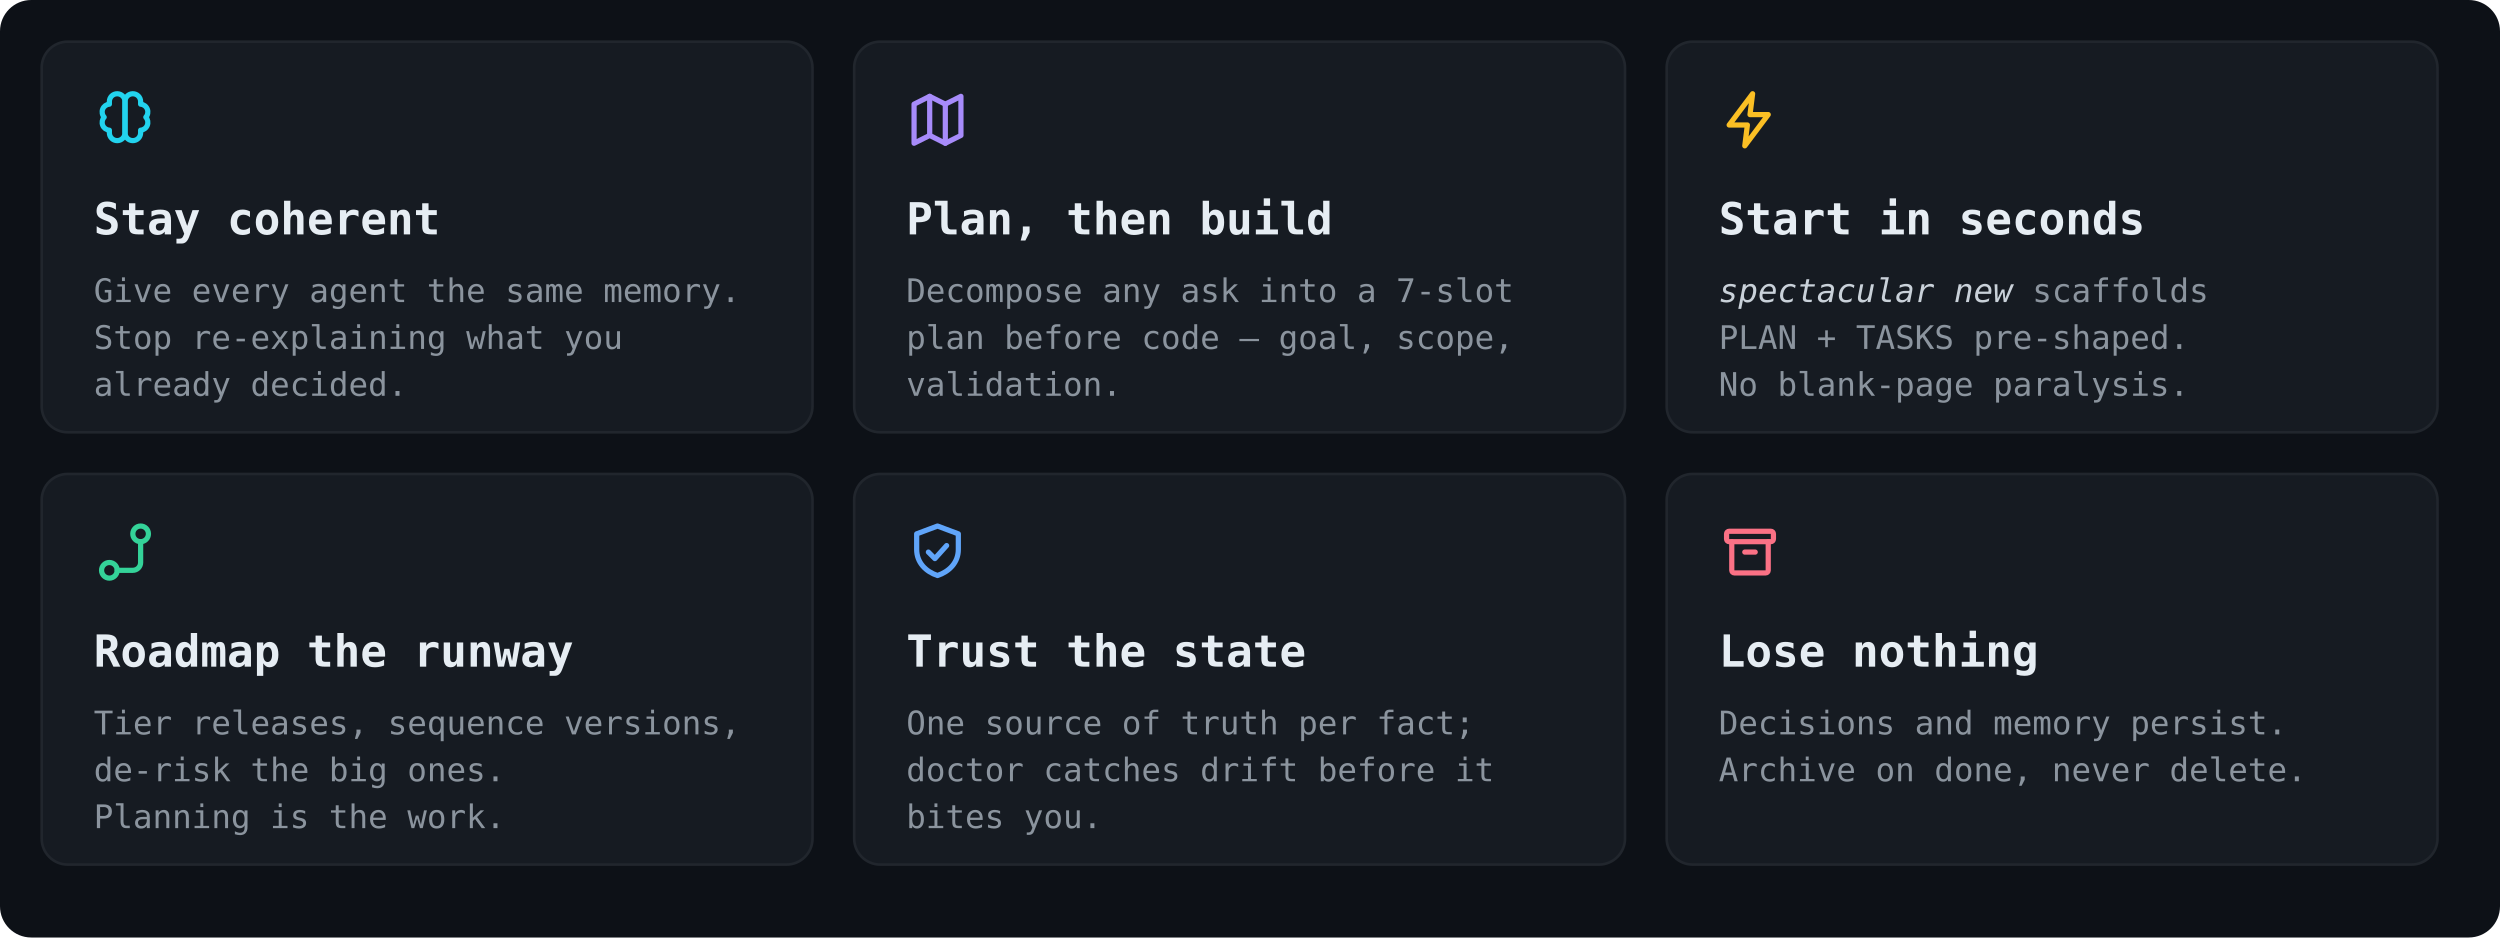
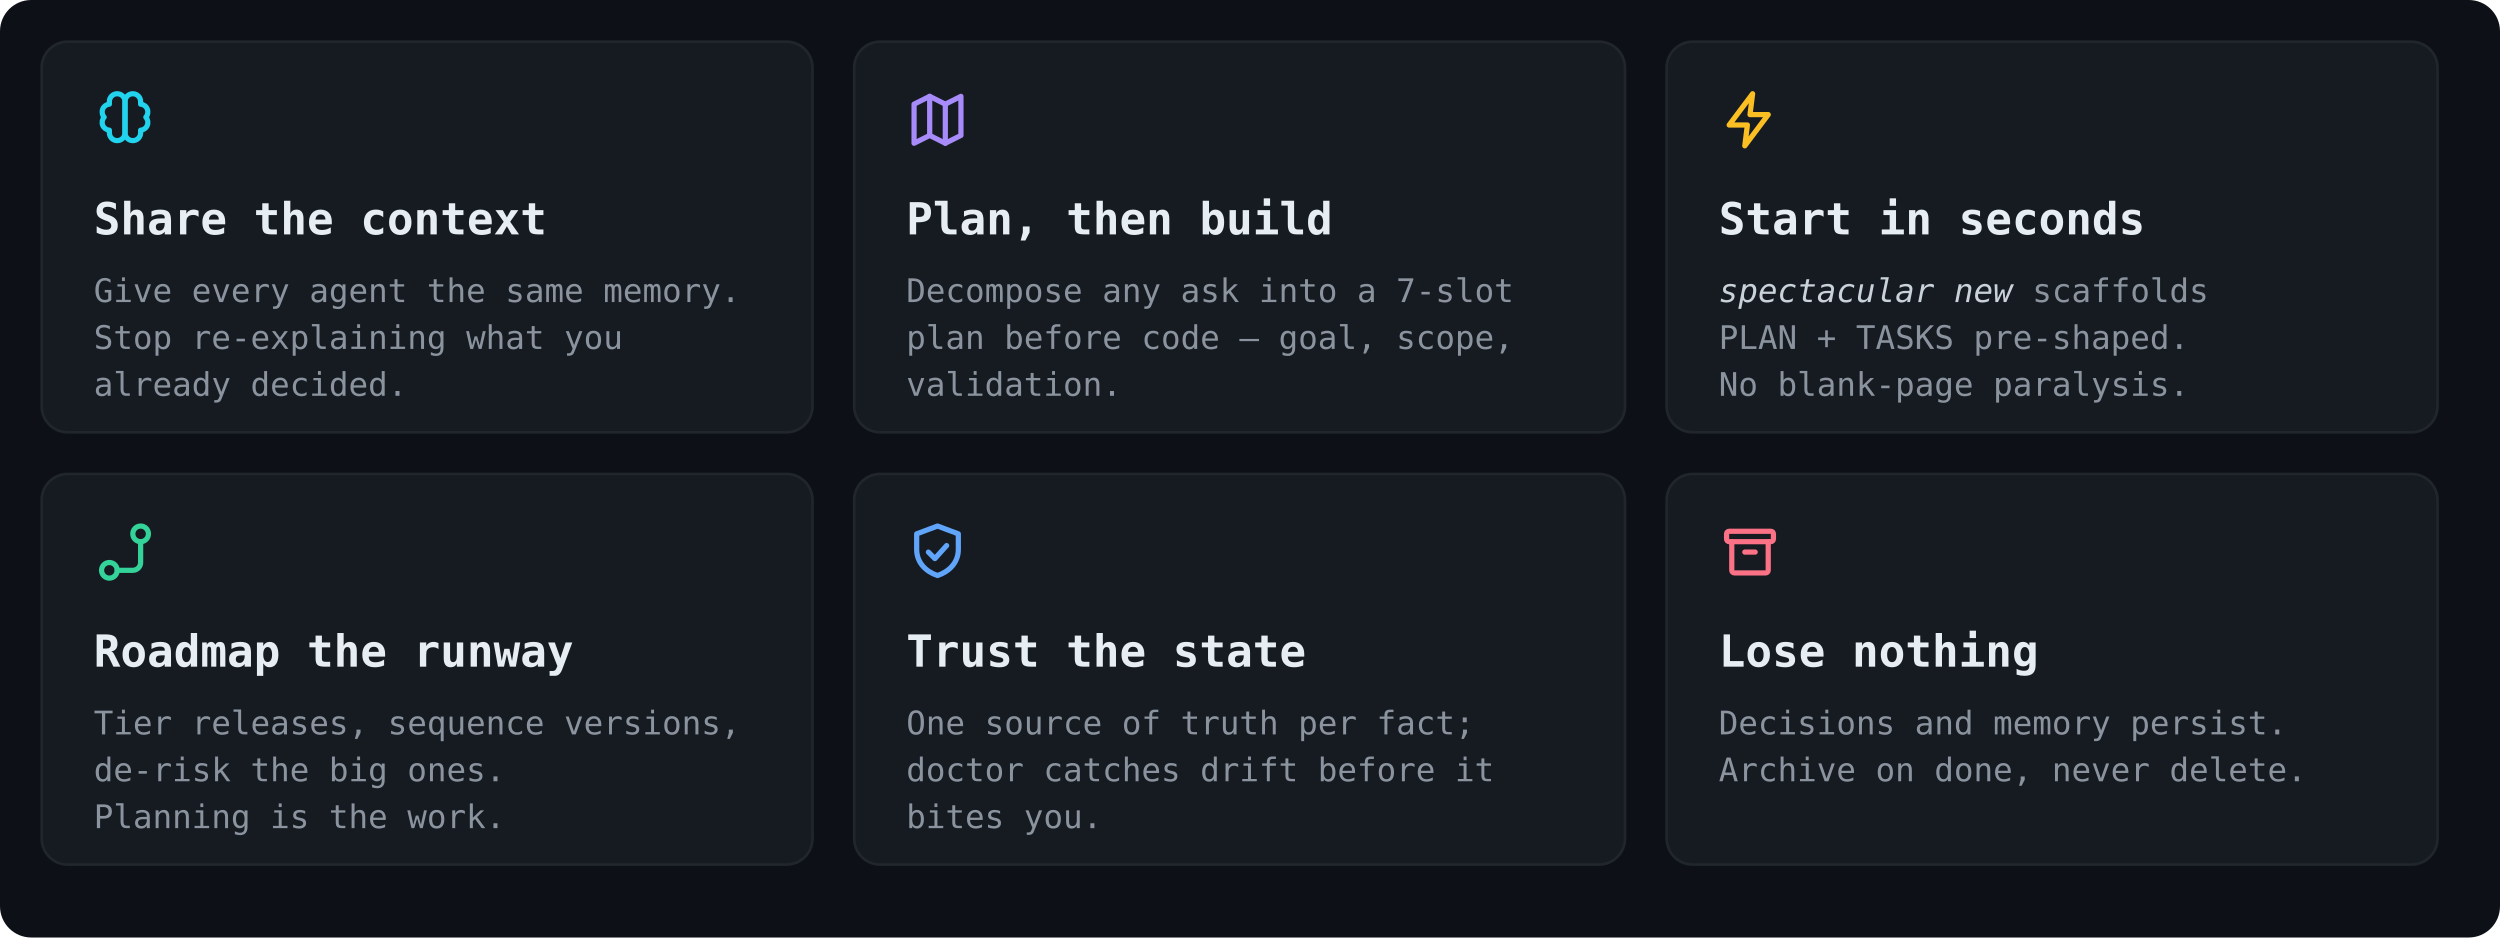
<svg xmlns="http://www.w3.org/2000/svg" viewBox="0 0 960 360" font-family="ui-monospace, 'Cascadia Code', 'Source Code Pro', monospace">
  <rect width="960" height="360" fill="#0d1117" rx="12" />
  <g transform="translate(16,16)">
    <rect width="296" height="150" rx="10" fill="#161b22" stroke="#21262d" stroke-width="1" />
    <g transform="translate(20,18)" stroke="#22d3ee" stroke-width="2" fill="none" stroke-linecap="round" stroke-linejoin="round">
      <path d="M12 5a3 3 0 0 0-6 0v1a3 3 0 0 0-2 5 3 3 0 0 0 2 5v1a3 3 0 0 0 6 0z" />
      <path d="M12 5a3 3 0 0 1 6 0v1a3 3 0 0 1 2 5 3 3 0 0 1-2 5v1a3 3 0 0 1-6 0z" />
    </g>
-     <text x="20" y="74" fill="#e6edf3" font-size="17" font-weight="700">Stay coherent</text>
+     <text x="20" y="74" fill="#e6edf3" font-size="17" font-weight="700">Share the context</text>
    <text x="20" y="100" fill="#8b949e" font-size="12.5">Give every agent the same memory.</text>
    <text x="20" y="118" fill="#8b949e" font-size="12.5">Stop re-explaining what you</text>
    <text x="20" y="136" fill="#8b949e" font-size="12.5">already decided.</text>
  </g>
  <g transform="translate(328,16)">
    <rect width="296" height="150" rx="10" fill="#161b22" stroke="#21262d" stroke-width="1" />
    <g transform="translate(20,18)" stroke="#a78bfa" stroke-width="2" fill="none" stroke-linecap="round" stroke-linejoin="round">
      <path d="M3 6l6-3 6 3 6-3v15l-6 3-6-3-6 3z" />
      <path d="M9 3v15M15 6v15" />
    </g>
    <text x="20" y="74" fill="#e6edf3" font-size="17" font-weight="700">Plan, then build</text>
    <text x="20" y="100" fill="#8b949e" font-size="12.5">Decompose any ask into a 7-slot</text>
    <text x="20" y="118" fill="#8b949e" font-size="12.5">plan before code — goal, scope,</text>
    <text x="20" y="136" fill="#8b949e" font-size="12.5">validation.</text>
  </g>
  <g transform="translate(640,16)">
    <rect width="296" height="150" rx="10" fill="#161b22" stroke="#21262d" stroke-width="1" />
    <g transform="translate(20,18)" stroke="#fbbf24" stroke-width="2" fill="none" stroke-linecap="round" stroke-linejoin="round">
      <path d="M13 2L4 14h7l-1 8 9-12h-7z" />
    </g>
    <text x="20" y="74" fill="#e6edf3" font-size="17" font-weight="700">Start in seconds</text>
    <text x="20" y="100" fill="#8b949e" font-size="12.5">
      <tspan fill="#c9d1d9" font-style="italic">spectacular new</tspan> scaffolds</text>
    <text x="20" y="118" fill="#8b949e" font-size="12.5">PLAN + TASKS pre-shaped.</text>
    <text x="20" y="136" fill="#8b949e" font-size="12.5">No blank-page paralysis.</text>
  </g>
  <g transform="translate(16,182)">
    <rect width="296" height="150" rx="10" fill="#161b22" stroke="#21262d" stroke-width="1" />
    <g transform="translate(20,18)" stroke="#34d399" stroke-width="2" fill="none" stroke-linecap="round" stroke-linejoin="round">
      <circle cx="6" cy="19" r="3" />
      <circle cx="18" cy="5" r="3" />
      <path d="M9 19h6a3 3 0 0 0 3-3V8" />
    </g>
    <text x="20" y="74" fill="#e6edf3" font-size="17" font-weight="700">Roadmap the runway</text>
    <text x="20" y="100" fill="#8b949e" font-size="12.5">Tier releases, sequence versions,</text>
    <text x="20" y="118" fill="#8b949e" font-size="12.5">de-risk the big ones.</text>
    <text x="20" y="136" fill="#8b949e" font-size="12.5">Planning is the work.</text>
  </g>
  <g transform="translate(328,182)">
    <rect width="296" height="150" rx="10" fill="#161b22" stroke="#21262d" stroke-width="1" />
    <g transform="translate(20,18)" stroke="#60a5fa" stroke-width="2" fill="none" stroke-linecap="round" stroke-linejoin="round">
      <path d="M12 2l8 3v6c0 5-3.5 8.5-8 10-4.5-1.5-8-5-8-10V5z" />
      <path d="M8.5 12l2.5 2.5 4.5-5" />
    </g>
    <text x="20" y="74" fill="#e6edf3" font-size="17" font-weight="700">Trust the state</text>
    <text x="20" y="100" fill="#8b949e" font-size="12.5">One source of truth per fact;</text>
    <text x="20" y="118" fill="#8b949e" font-size="12.5">doctor catches drift before it</text>
    <text x="20" y="136" fill="#8b949e" font-size="12.5">bites you.</text>
  </g>
  <g transform="translate(640,182)">
    <rect width="296" height="150" rx="10" fill="#161b22" stroke="#21262d" stroke-width="1" />
    <g transform="translate(20,18)" stroke="#fb7185" stroke-width="2" fill="none" stroke-linecap="round" stroke-linejoin="round">
      <rect x="3" y="4" width="18" height="4" rx="1" />
      <path d="M5 8v11a1 1 0 0 0 1 1h12a1 1 0 0 0 1-1V8" />
      <path d="M10 12h4" />
    </g>
    <text x="20" y="74" fill="#e6edf3" font-size="17" font-weight="700">Lose nothing</text>
    <text x="20" y="100" fill="#8b949e" font-size="12.5">Decisions and memory persist.</text>
    <text x="20" y="118" fill="#8b949e" font-size="12.5">Archive on done, never delete.</text>
  </g>
</svg>
